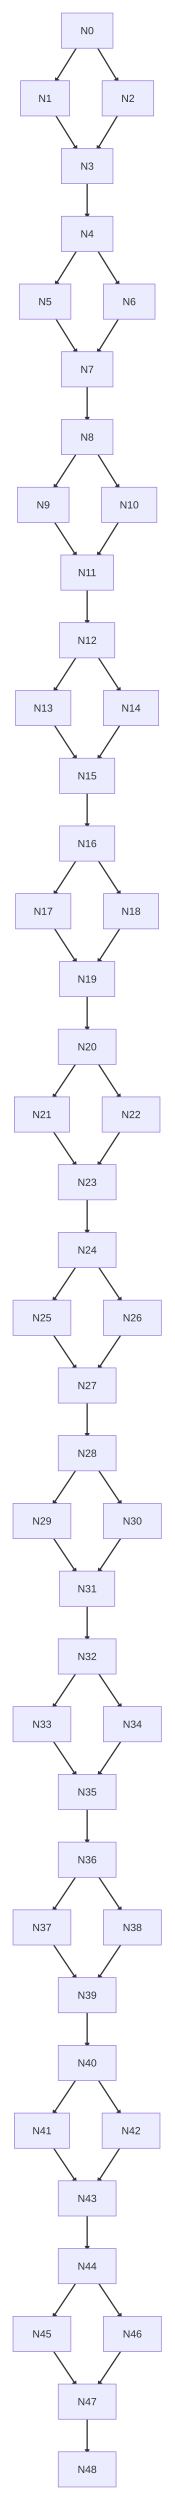
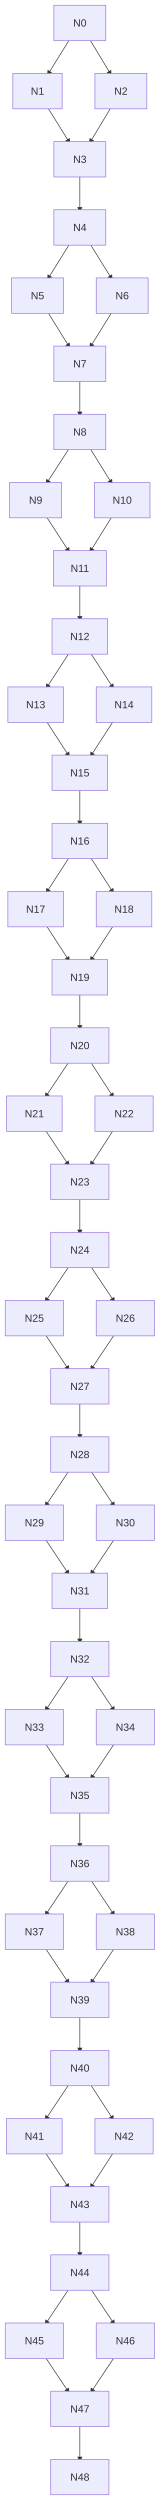
- <svg xmlns="http://www.w3.org/2000/svg" viewBox="-20 -20 267.6 3838" width="267.6" height="3838" style="background-color: white">
+ <svg xmlns="http://www.w3.org/2000/svg" viewBox="-8 -8 243.6 3814" width="243.6" height="3814" style="background-color: white">
  <defs>
    <marker id="arrow" viewBox="0 0 10 10" markerWidth="8" markerHeight="8" refX="5" refY="5" orient="auto" markerUnits="userSpaceOnUse">
      <path d="M 0 0 L 10 5 L 0 10 z" fill="#333333" />
    </marker>
    <marker id="circle-end" viewBox="0 0 10 10" markerWidth="11" markerHeight="11" refX="11" refY="5" orient="auto" markerUnits="userSpaceOnUse">
      <circle cx="5" cy="5" r="5" fill="#333333" />
    </marker>
    <marker id="cross-end" viewBox="0 0 11 11" markerWidth="11" markerHeight="11" refX="12" refY="5.2" orient="auto" markerUnits="userSpaceOnUse">
      <path d="M 1,1 l 9,9 M 10,1 l -9,9" stroke="#333333" stroke-width="2" />
    </marker>
    <marker id="arrow-reverse" viewBox="0 0 10 10" markerWidth="8" markerHeight="8" refX="5" refY="5" orient="auto-start-reverse" markerUnits="userSpaceOnUse">
      <path d="M 0 0 L 10 5 L 0 10 z" fill="#333333" />
    </marker>
  </defs>
  <style>.node rect, .node polygon, .node circle, .node path, .node line { fill: #ECECFF; stroke: #9370DB; stroke-width: 1; }
.node text { fill: #333333; font-family: "trebuchet ms", verdana, arial, sans-serif; font-size: 16px; }
- .edge path { fill: none; stroke: #333333; stroke-width: 2; stroke-dasharray: 0; }
+ .edge path { fill: none; stroke: #333333; }
.edge text { fill: #333333; font-family: "trebuchet ms", verdana, arial, sans-serif; font-size: 12px; }
.subgraph rect { fill: #ffffde; stroke: #aaaa33; stroke-width: 1; opacity: 0.5; }
.subgraph text { fill: #333333; font-family: "trebuchet ms", verdana, arial, sans-serif; font-size: 12px; font-weight: bold; }
</style>
  <g class="edge" data-edge-source="N0" data-edge-target="N1">
    <path d="M97.03,54.0 L65.97,104.0" stroke-width="1" marker-end="url(#arrow)" />
  </g>
  <g class="edge" data-edge-source="N0" data-edge-target="N2">
    <path d="M130.05,54.0 L160.15,104.0" stroke-width="1" marker-end="url(#arrow)" />
  </g>
  <g class="edge" data-edge-source="N1" data-edge-target="N3">
    <path d="M65.97,158.0 L97.03,208.0" stroke-width="1" marker-end="url(#arrow)" />
  </g>
  <g class="edge" data-edge-source="N2" data-edge-target="N3">
    <path d="M160.15,158.0 L130.05,208.0" stroke-width="1" marker-end="url(#arrow)" />
  </g>
  <g class="edge" data-edge-source="N3" data-edge-target="N4">
    <path d="M113.8,262.0 L113.8,312.0" stroke-width="1" marker-end="url(#arrow)" />
  </g>
  <g class="edge" data-edge-source="N4" data-edge-target="N5">
    <path d="M97.03,366.0 L65.97,416.0" stroke-width="1" marker-end="url(#arrow)" />
  </g>
  <g class="edge" data-edge-source="N4" data-edge-target="N6">
    <path d="M130.57,366.0 L161.63,416.0" stroke-width="1" marker-end="url(#arrow)" />
  </g>
  <g class="edge" data-edge-source="N5" data-edge-target="N7">
    <path d="M65.97,470.0 L97.03,520.0" stroke-width="1" marker-end="url(#arrow)" />
  </g>
  <g class="edge" data-edge-source="N6" data-edge-target="N7">
    <path d="M161.63,470.0 L130.57,520.0" stroke-width="1" marker-end="url(#arrow)" />
  </g>
  <g class="edge" data-edge-source="N7" data-edge-target="N8">
    <path d="M113.8,574.0 L113.8,624.0" stroke-width="1" marker-end="url(#arrow)" />
  </g>
  <g class="edge" data-edge-source="N8" data-edge-target="N9">
    <path d="M96.3,678.0 L63.9,728.0" stroke-width="1" marker-end="url(#arrow)" />
  </g>
  <g class="edge" data-edge-source="N8" data-edge-target="N10">
    <path d="M130.57,678.0 L161.63,728.0" stroke-width="1" marker-end="url(#arrow)" />
  </g>
  <g class="edge" data-edge-source="N9" data-edge-target="N11">
    <path d="M63.9,782.0 L96.3,832.0" stroke-width="1" marker-end="url(#arrow)" />
  </g>
  <g class="edge" data-edge-source="N10" data-edge-target="N11">
    <path d="M161.63,782.0 L130.57,832.0" stroke-width="1" marker-end="url(#arrow)" />
  </g>
  <g class="edge" data-edge-source="N11" data-edge-target="N12">
    <path d="M113.8,886.0 L113.8,936.0" stroke-width="1" marker-end="url(#arrow)" />
  </g>
  <g class="edge" data-edge-source="N12" data-edge-target="N13">
    <path d="M96.3,990.0 L63.9,1040.0" stroke-width="1" marker-end="url(#arrow)" />
  </g>
  <g class="edge" data-edge-source="N12" data-edge-target="N14">
    <path d="M131.3,990.0 L163.7,1040.0" stroke-width="1" marker-end="url(#arrow)" />
  </g>
  <g class="edge" data-edge-source="N13" data-edge-target="N15">
    <path d="M63.9,1094.0 L96.3,1144.0" stroke-width="1" marker-end="url(#arrow)" />
  </g>
  <g class="edge" data-edge-source="N14" data-edge-target="N15">
    <path d="M163.7,1094.0 L131.3,1144.0" stroke-width="1" marker-end="url(#arrow)" />
  </g>
  <g class="edge" data-edge-source="N15" data-edge-target="N16">
    <path d="M113.8,1198.0 L113.8,1248.0" stroke-width="1" marker-end="url(#arrow)" />
  </g>
  <g class="edge" data-edge-source="N16" data-edge-target="N17">
    <path d="M96.3,1302.0 L63.9,1352.0" stroke-width="1" marker-end="url(#arrow)" />
  </g>
  <g class="edge" data-edge-source="N16" data-edge-target="N18">
    <path d="M131.3,1302.0 L163.7,1352.0" stroke-width="1" marker-end="url(#arrow)" />
  </g>
  <g class="edge" data-edge-source="N17" data-edge-target="N19">
    <path d="M63.9,1406.0 L96.3,1456.0" stroke-width="1" marker-end="url(#arrow)" />
  </g>
  <g class="edge" data-edge-source="N18" data-edge-target="N19">
    <path d="M163.7,1406.0 L131.3,1456.0" stroke-width="1" marker-end="url(#arrow)" />
  </g>
  <g class="edge" data-edge-source="N19" data-edge-target="N20">
    <path d="M113.8,1510.0 L113.8,1560.0" stroke-width="1" marker-end="url(#arrow)" />
  </g>
  <g class="edge" data-edge-source="N20" data-edge-target="N21">
    <path d="M95.78,1614.0 L62.42,1664.0" stroke-width="1" marker-end="url(#arrow)" />
  </g>
  <g class="edge" data-edge-source="N20" data-edge-target="N22">
    <path d="M131.3,1614.0 L163.7,1664.0" stroke-width="1" marker-end="url(#arrow)" />
  </g>
  <g class="edge" data-edge-source="N21" data-edge-target="N23">
    <path d="M62.42,1718.0 L95.78,1768.0" stroke-width="1" marker-end="url(#arrow)" />
  </g>
  <g class="edge" data-edge-source="N22" data-edge-target="N23">
    <path d="M163.7,1718.0 L131.3,1768.0" stroke-width="1" marker-end="url(#arrow)" />
  </g>
  <g class="edge" data-edge-source="N23" data-edge-target="N24">
    <path d="M113.8,1822.0 L113.8,1872.0" stroke-width="1" marker-end="url(#arrow)" />
  </g>
  <g class="edge" data-edge-source="N24" data-edge-target="N25">
    <path d="M95.78,1926.0 L62.42,1976.0" stroke-width="1" marker-end="url(#arrow)" />
  </g>
  <g class="edge" data-edge-source="N24" data-edge-target="N26">
    <path d="M131.82,1926.0 L165.18,1976.0" stroke-width="1" marker-end="url(#arrow)" />
  </g>
  <g class="edge" data-edge-source="N25" data-edge-target="N27">
    <path d="M62.42,2030.0 L95.78,2080.0" stroke-width="1" marker-end="url(#arrow)" />
  </g>
  <g class="edge" data-edge-source="N26" data-edge-target="N27">
    <path d="M165.18,2030.0 L131.82,2080.0" stroke-width="1" marker-end="url(#arrow)" />
  </g>
  <g class="edge" data-edge-source="N27" data-edge-target="N28">
    <path d="M113.8,2134.0 L113.8,2184.0" stroke-width="1" marker-end="url(#arrow)" />
  </g>
  <g class="edge" data-edge-source="N28" data-edge-target="N29">
    <path d="M95.78,2238.0 L62.42,2288.0" stroke-width="1" marker-end="url(#arrow)" />
  </g>
  <g class="edge" data-edge-source="N28" data-edge-target="N30">
    <path d="M131.82,2238.0 L165.18,2288.0" stroke-width="1" marker-end="url(#arrow)" />
  </g>
  <g class="edge" data-edge-source="N29" data-edge-target="N31">
    <path d="M62.42,2342.0 L95.78,2392.0" stroke-width="1" marker-end="url(#arrow)" />
  </g>
  <g class="edge" data-edge-source="N30" data-edge-target="N31">
    <path d="M165.18,2342.0 L131.82,2392.0" stroke-width="1" marker-end="url(#arrow)" />
  </g>
  <g class="edge" data-edge-source="N31" data-edge-target="N32">
    <path d="M113.8,2446.0 L113.8,2496.0" stroke-width="1" marker-end="url(#arrow)" />
  </g>
  <g class="edge" data-edge-source="N32" data-edge-target="N33">
    <path d="M95.78,2550.0 L62.42,2600.0" stroke-width="1" marker-end="url(#arrow)" />
  </g>
  <g class="edge" data-edge-source="N32" data-edge-target="N34">
    <path d="M131.82,2550.0 L165.18,2600.0" stroke-width="1" marker-end="url(#arrow)" />
  </g>
  <g class="edge" data-edge-source="N33" data-edge-target="N35">
    <path d="M62.42,2654.0 L95.78,2704.0" stroke-width="1" marker-end="url(#arrow)" />
  </g>
  <g class="edge" data-edge-source="N34" data-edge-target="N35">
    <path d="M165.18,2654.0 L131.82,2704.0" stroke-width="1" marker-end="url(#arrow)" />
  </g>
  <g class="edge" data-edge-source="N35" data-edge-target="N36">
    <path d="M113.8,2758.0 L113.8,2808.0" stroke-width="1" marker-end="url(#arrow)" />
  </g>
  <g class="edge" data-edge-source="N36" data-edge-target="N37">
    <path d="M95.78,2862.0 L62.42,2912.0" stroke-width="1" marker-end="url(#arrow)" />
  </g>
  <g class="edge" data-edge-source="N36" data-edge-target="N38">
    <path d="M131.82,2862.0 L165.18,2912.0" stroke-width="1" marker-end="url(#arrow)" />
  </g>
  <g class="edge" data-edge-source="N37" data-edge-target="N39">
    <path d="M62.42,2966.0 L95.78,3016.0" stroke-width="1" marker-end="url(#arrow)" />
  </g>
  <g class="edge" data-edge-source="N38" data-edge-target="N39">
    <path d="M165.18,2966.0 L131.82,3016.0" stroke-width="1" marker-end="url(#arrow)" />
  </g>
  <g class="edge" data-edge-source="N39" data-edge-target="N40">
    <path d="M113.8,3070.0 L113.8,3120.0" stroke-width="1" marker-end="url(#arrow)" />
  </g>
  <g class="edge" data-edge-source="N40" data-edge-target="N41">
    <path d="M95.78,3174.0 L62.42,3224.0" stroke-width="1" marker-end="url(#arrow)" />
  </g>
  <g class="edge" data-edge-source="N40" data-edge-target="N42">
    <path d="M131.3,3174.0 L163.7,3224.0" stroke-width="1" marker-end="url(#arrow)" />
  </g>
  <g class="edge" data-edge-source="N41" data-edge-target="N43">
    <path d="M62.42,3278.0 L95.78,3328.0" stroke-width="1" marker-end="url(#arrow)" />
  </g>
  <g class="edge" data-edge-source="N42" data-edge-target="N43">
    <path d="M163.7,3278.0 L131.3,3328.0" stroke-width="1" marker-end="url(#arrow)" />
  </g>
  <g class="edge" data-edge-source="N43" data-edge-target="N44">
    <path d="M113.8,3382.0 L113.8,3432.0" stroke-width="1" marker-end="url(#arrow)" />
  </g>
  <g class="edge" data-edge-source="N44" data-edge-target="N45">
    <path d="M95.78,3486.0 L62.42,3536.0" stroke-width="1" marker-end="url(#arrow)" />
  </g>
  <g class="edge" data-edge-source="N44" data-edge-target="N46">
    <path d="M131.82,3486.0 L165.18,3536.0" stroke-width="1" marker-end="url(#arrow)" />
  </g>
  <g class="edge" data-edge-source="N45" data-edge-target="N47">
    <path d="M62.42,3590.0 L95.78,3640.0" stroke-width="1" marker-end="url(#arrow)" />
  </g>
  <g class="edge" data-edge-source="N46" data-edge-target="N47">
    <path d="M165.18,3590.0 L131.82,3640.0" stroke-width="1" marker-end="url(#arrow)" />
  </g>
  <g class="edge" data-edge-source="N47" data-edge-target="N48">
    <path d="M113.8,3694.0 L113.8,3744.0" stroke-width="1" marker-end="url(#arrow)" />
  </g>
  <g class="node" data-node-id="N0">
    <rect x="74.2" y="0.0" width="79.2" height="54.0" />
    <text text-anchor="middle" dominant-baseline="central" font-family="&quot;trebuchet ms&quot;, verdana, arial, sans-serif" x="113.8" y="27">N0</text>
  </g>
  <g class="node" data-node-id="N1">
    <rect x="11.6" y="104.0" width="75.2" height="54.0" />
    <text text-anchor="middle" dominant-baseline="central" font-family="&quot;trebuchet ms&quot;, verdana, arial, sans-serif" x="49.2" y="131">N1</text>
  </g>
  <g class="node" data-node-id="N2">
    <rect x="136.8" y="104.0" width="79.2" height="54.0" />
    <text text-anchor="middle" dominant-baseline="central" font-family="&quot;trebuchet ms&quot;, verdana, arial, sans-serif" x="176.4" y="131">N2</text>
  </g>
  <g class="node" data-node-id="N3">
    <rect x="74.2" y="208.0" width="79.2" height="54.0" />
    <text text-anchor="middle" dominant-baseline="central" font-family="&quot;trebuchet ms&quot;, verdana, arial, sans-serif" x="113.8" y="235">N3</text>
  </g>
  <g class="node" data-node-id="N4">
    <rect x="74.2" y="312.0" width="79.2" height="54.0" />
    <text text-anchor="middle" dominant-baseline="central" font-family="&quot;trebuchet ms&quot;, verdana, arial, sans-serif" x="113.8" y="339">N4</text>
  </g>
  <g class="node" data-node-id="N5">
    <rect x="9.6" y="416.0" width="79.2" height="54.0" />
    <text text-anchor="middle" dominant-baseline="central" font-family="&quot;trebuchet ms&quot;, verdana, arial, sans-serif" x="49.2" y="443">N5</text>
  </g>
  <g class="node" data-node-id="N6">
    <rect x="138.8" y="416.0" width="79.2" height="54.0" />
    <text text-anchor="middle" dominant-baseline="central" font-family="&quot;trebuchet ms&quot;, verdana, arial, sans-serif" x="178.4" y="443">N6</text>
  </g>
  <g class="node" data-node-id="N7">
    <rect x="74.2" y="520.0" width="79.2" height="54.0" />
    <text text-anchor="middle" dominant-baseline="central" font-family="&quot;trebuchet ms&quot;, verdana, arial, sans-serif" x="113.8" y="547">N7</text>
  </g>
  <g class="node" data-node-id="N8">
    <rect x="74.2" y="624.0" width="79.2" height="54.0" />
    <text text-anchor="middle" dominant-baseline="central" font-family="&quot;trebuchet ms&quot;, verdana, arial, sans-serif" x="113.8" y="651">N8</text>
  </g>
  <g class="node" data-node-id="N9">
    <rect x="6.8" y="728.0" width="79.2" height="54.0" />
    <text text-anchor="middle" dominant-baseline="central" font-family="&quot;trebuchet ms&quot;, verdana, arial, sans-serif" x="46.4" y="755">N9</text>
  </g>
  <g class="node" data-node-id="N10">
    <rect x="136.0" y="728.0" width="84.8" height="54.0" />
    <text text-anchor="middle" dominant-baseline="central" font-family="&quot;trebuchet ms&quot;, verdana, arial, sans-serif" x="178.4" y="755">N10</text>
  </g>
  <g class="node" data-node-id="N11">
    <rect x="73.4" y="832.0" width="80.8" height="54.0" />
    <text text-anchor="middle" dominant-baseline="central" font-family="&quot;trebuchet ms&quot;, verdana, arial, sans-serif" x="113.8" y="859">N11</text>
  </g>
  <g class="node" data-node-id="N12">
    <rect x="71.4" y="936.0" width="84.8" height="54.0" />
    <text text-anchor="middle" dominant-baseline="central" font-family="&quot;trebuchet ms&quot;, verdana, arial, sans-serif" x="113.8" y="963">N12</text>
  </g>
  <g class="node" data-node-id="N13">
    <rect x="4.0" y="1040.0" width="84.8" height="54.0" />
    <text text-anchor="middle" dominant-baseline="central" font-family="&quot;trebuchet ms&quot;, verdana, arial, sans-serif" x="46.4" y="1067">N13</text>
  </g>
  <g class="node" data-node-id="N14">
    <rect x="138.8" y="1040.0" width="84.8" height="54.0" />
    <text text-anchor="middle" dominant-baseline="central" font-family="&quot;trebuchet ms&quot;, verdana, arial, sans-serif" x="181.2" y="1067">N14</text>
  </g>
  <g class="node" data-node-id="N15">
    <rect x="71.4" y="1144.0" width="84.8" height="54.0" />
    <text text-anchor="middle" dominant-baseline="central" font-family="&quot;trebuchet ms&quot;, verdana, arial, sans-serif" x="113.8" y="1171">N15</text>
  </g>
  <g class="node" data-node-id="N16">
    <rect x="71.4" y="1248.0" width="84.8" height="54.0" />
    <text text-anchor="middle" dominant-baseline="central" font-family="&quot;trebuchet ms&quot;, verdana, arial, sans-serif" x="113.8" y="1275">N16</text>
  </g>
  <g class="node" data-node-id="N17">
    <rect x="4.0" y="1352.0" width="84.8" height="54.0" />
    <text text-anchor="middle" dominant-baseline="central" font-family="&quot;trebuchet ms&quot;, verdana, arial, sans-serif" x="46.4" y="1379">N17</text>
  </g>
  <g class="node" data-node-id="N18">
    <rect x="138.8" y="1352.0" width="84.8" height="54.0" />
    <text text-anchor="middle" dominant-baseline="central" font-family="&quot;trebuchet ms&quot;, verdana, arial, sans-serif" x="181.2" y="1379">N18</text>
  </g>
  <g class="node" data-node-id="N19">
    <rect x="71.4" y="1456.0" width="84.8" height="54.0" />
    <text text-anchor="middle" dominant-baseline="central" font-family="&quot;trebuchet ms&quot;, verdana, arial, sans-serif" x="113.8" y="1483">N19</text>
  </g>
  <g class="node" data-node-id="N20">
    <rect x="69.4" y="1560.0" width="88.8" height="54.0" />
    <text text-anchor="middle" dominant-baseline="central" font-family="&quot;trebuchet ms&quot;, verdana, arial, sans-serif" x="113.8" y="1587">N20</text>
  </g>
  <g class="node" data-node-id="N21">
    <rect x="2.0" y="1664.0" width="84.8" height="54.0" />
    <text text-anchor="middle" dominant-baseline="central" font-family="&quot;trebuchet ms&quot;, verdana, arial, sans-serif" x="44.4" y="1691">N21</text>
  </g>
  <g class="node" data-node-id="N22">
    <rect x="136.8" y="1664.0" width="88.8" height="54.0" />
    <text text-anchor="middle" dominant-baseline="central" font-family="&quot;trebuchet ms&quot;, verdana, arial, sans-serif" x="181.2" y="1691">N22</text>
  </g>
  <g class="node" data-node-id="N23">
    <rect x="69.4" y="1768.0" width="88.8" height="54.0" />
    <text text-anchor="middle" dominant-baseline="central" font-family="&quot;trebuchet ms&quot;, verdana, arial, sans-serif" x="113.8" y="1795">N23</text>
  </g>
  <g class="node" data-node-id="N24">
    <rect x="69.4" y="1872.0" width="88.8" height="54.0" />
    <text text-anchor="middle" dominant-baseline="central" font-family="&quot;trebuchet ms&quot;, verdana, arial, sans-serif" x="113.8" y="1899">N24</text>
  </g>
  <g class="node" data-node-id="N25">
    <rect x="0.0" y="1976.0" width="88.8" height="54.0" />
    <text text-anchor="middle" dominant-baseline="central" font-family="&quot;trebuchet ms&quot;, verdana, arial, sans-serif" x="44.4" y="2003">N25</text>
  </g>
  <g class="node" data-node-id="N26">
    <rect x="138.8" y="1976.0" width="88.8" height="54.0" />
    <text text-anchor="middle" dominant-baseline="central" font-family="&quot;trebuchet ms&quot;, verdana, arial, sans-serif" x="183.2" y="2003">N26</text>
  </g>
  <g class="node" data-node-id="N27">
    <rect x="69.4" y="2080.0" width="88.8" height="54.0" />
    <text text-anchor="middle" dominant-baseline="central" font-family="&quot;trebuchet ms&quot;, verdana, arial, sans-serif" x="113.8" y="2107">N27</text>
  </g>
  <g class="node" data-node-id="N28">
    <rect x="69.4" y="2184.0" width="88.8" height="54.0" />
    <text text-anchor="middle" dominant-baseline="central" font-family="&quot;trebuchet ms&quot;, verdana, arial, sans-serif" x="113.8" y="2211">N28</text>
  </g>
  <g class="node" data-node-id="N29">
    <rect x="0.0" y="2288.0" width="88.8" height="54.0" />
    <text text-anchor="middle" dominant-baseline="central" font-family="&quot;trebuchet ms&quot;, verdana, arial, sans-serif" x="44.4" y="2315">N29</text>
  </g>
  <g class="node" data-node-id="N30">
    <rect x="138.8" y="2288.0" width="88.8" height="54.0" />
    <text text-anchor="middle" dominant-baseline="central" font-family="&quot;trebuchet ms&quot;, verdana, arial, sans-serif" x="183.2" y="2315">N30</text>
  </g>
  <g class="node" data-node-id="N31">
    <rect x="71.4" y="2392.0" width="84.8" height="54.0" />
    <text text-anchor="middle" dominant-baseline="central" font-family="&quot;trebuchet ms&quot;, verdana, arial, sans-serif" x="113.8" y="2419">N31</text>
  </g>
  <g class="node" data-node-id="N32">
    <rect x="69.4" y="2496.0" width="88.8" height="54.0" />
    <text text-anchor="middle" dominant-baseline="central" font-family="&quot;trebuchet ms&quot;, verdana, arial, sans-serif" x="113.8" y="2523">N32</text>
  </g>
  <g class="node" data-node-id="N33">
    <rect x="0.0" y="2600.0" width="88.8" height="54.0" />
    <text text-anchor="middle" dominant-baseline="central" font-family="&quot;trebuchet ms&quot;, verdana, arial, sans-serif" x="44.4" y="2627">N33</text>
  </g>
  <g class="node" data-node-id="N34">
    <rect x="138.8" y="2600.0" width="88.8" height="54.0" />
    <text text-anchor="middle" dominant-baseline="central" font-family="&quot;trebuchet ms&quot;, verdana, arial, sans-serif" x="183.2" y="2627">N34</text>
  </g>
  <g class="node" data-node-id="N35">
    <rect x="69.4" y="2704.0" width="88.8" height="54.0" />
    <text text-anchor="middle" dominant-baseline="central" font-family="&quot;trebuchet ms&quot;, verdana, arial, sans-serif" x="113.8" y="2731">N35</text>
  </g>
  <g class="node" data-node-id="N36">
    <rect x="69.4" y="2808.0" width="88.8" height="54.0" />
    <text text-anchor="middle" dominant-baseline="central" font-family="&quot;trebuchet ms&quot;, verdana, arial, sans-serif" x="113.8" y="2835">N36</text>
  </g>
  <g class="node" data-node-id="N37">
    <rect x="0.0" y="2912.0" width="88.8" height="54.0" />
    <text text-anchor="middle" dominant-baseline="central" font-family="&quot;trebuchet ms&quot;, verdana, arial, sans-serif" x="44.4" y="2939">N37</text>
  </g>
  <g class="node" data-node-id="N38">
    <rect x="138.8" y="2912.0" width="88.8" height="54.0" />
    <text text-anchor="middle" dominant-baseline="central" font-family="&quot;trebuchet ms&quot;, verdana, arial, sans-serif" x="183.2" y="2939">N38</text>
  </g>
  <g class="node" data-node-id="N39">
    <rect x="69.4" y="3016.0" width="88.8" height="54.0" />
    <text text-anchor="middle" dominant-baseline="central" font-family="&quot;trebuchet ms&quot;, verdana, arial, sans-serif" x="113.8" y="3043">N39</text>
  </g>
  <g class="node" data-node-id="N40">
    <rect x="69.4" y="3120.0" width="88.8" height="54.0" />
    <text text-anchor="middle" dominant-baseline="central" font-family="&quot;trebuchet ms&quot;, verdana, arial, sans-serif" x="113.8" y="3147">N40</text>
  </g>
  <g class="node" data-node-id="N41">
    <rect x="2.0" y="3224.0" width="84.8" height="54.0" />
    <text text-anchor="middle" dominant-baseline="central" font-family="&quot;trebuchet ms&quot;, verdana, arial, sans-serif" x="44.4" y="3251">N41</text>
  </g>
  <g class="node" data-node-id="N42">
    <rect x="136.8" y="3224.0" width="88.8" height="54.0" />
    <text text-anchor="middle" dominant-baseline="central" font-family="&quot;trebuchet ms&quot;, verdana, arial, sans-serif" x="181.2" y="3251">N42</text>
  </g>
  <g class="node" data-node-id="N43">
    <rect x="69.4" y="3328.0" width="88.8" height="54.0" />
    <text text-anchor="middle" dominant-baseline="central" font-family="&quot;trebuchet ms&quot;, verdana, arial, sans-serif" x="113.8" y="3355">N43</text>
  </g>
  <g class="node" data-node-id="N44">
    <rect x="69.4" y="3432.0" width="88.8" height="54.0" />
    <text text-anchor="middle" dominant-baseline="central" font-family="&quot;trebuchet ms&quot;, verdana, arial, sans-serif" x="113.8" y="3459">N44</text>
  </g>
  <g class="node" data-node-id="N45">
    <rect x="0.0" y="3536.0" width="88.8" height="54.0" />
    <text text-anchor="middle" dominant-baseline="central" font-family="&quot;trebuchet ms&quot;, verdana, arial, sans-serif" x="44.4" y="3563">N45</text>
  </g>
  <g class="node" data-node-id="N46">
    <rect x="138.8" y="3536.0" width="88.8" height="54.0" />
    <text text-anchor="middle" dominant-baseline="central" font-family="&quot;trebuchet ms&quot;, verdana, arial, sans-serif" x="183.2" y="3563">N46</text>
  </g>
  <g class="node" data-node-id="N47">
    <rect x="69.4" y="3640.0" width="88.8" height="54.0" />
    <text text-anchor="middle" dominant-baseline="central" font-family="&quot;trebuchet ms&quot;, verdana, arial, sans-serif" x="113.8" y="3667">N47</text>
  </g>
  <g class="node" data-node-id="N48">
    <rect x="69.4" y="3744.0" width="88.8" height="54.0" />
    <text text-anchor="middle" dominant-baseline="central" font-family="&quot;trebuchet ms&quot;, verdana, arial, sans-serif" x="113.8" y="3771">N48</text>
  </g>
</svg>
